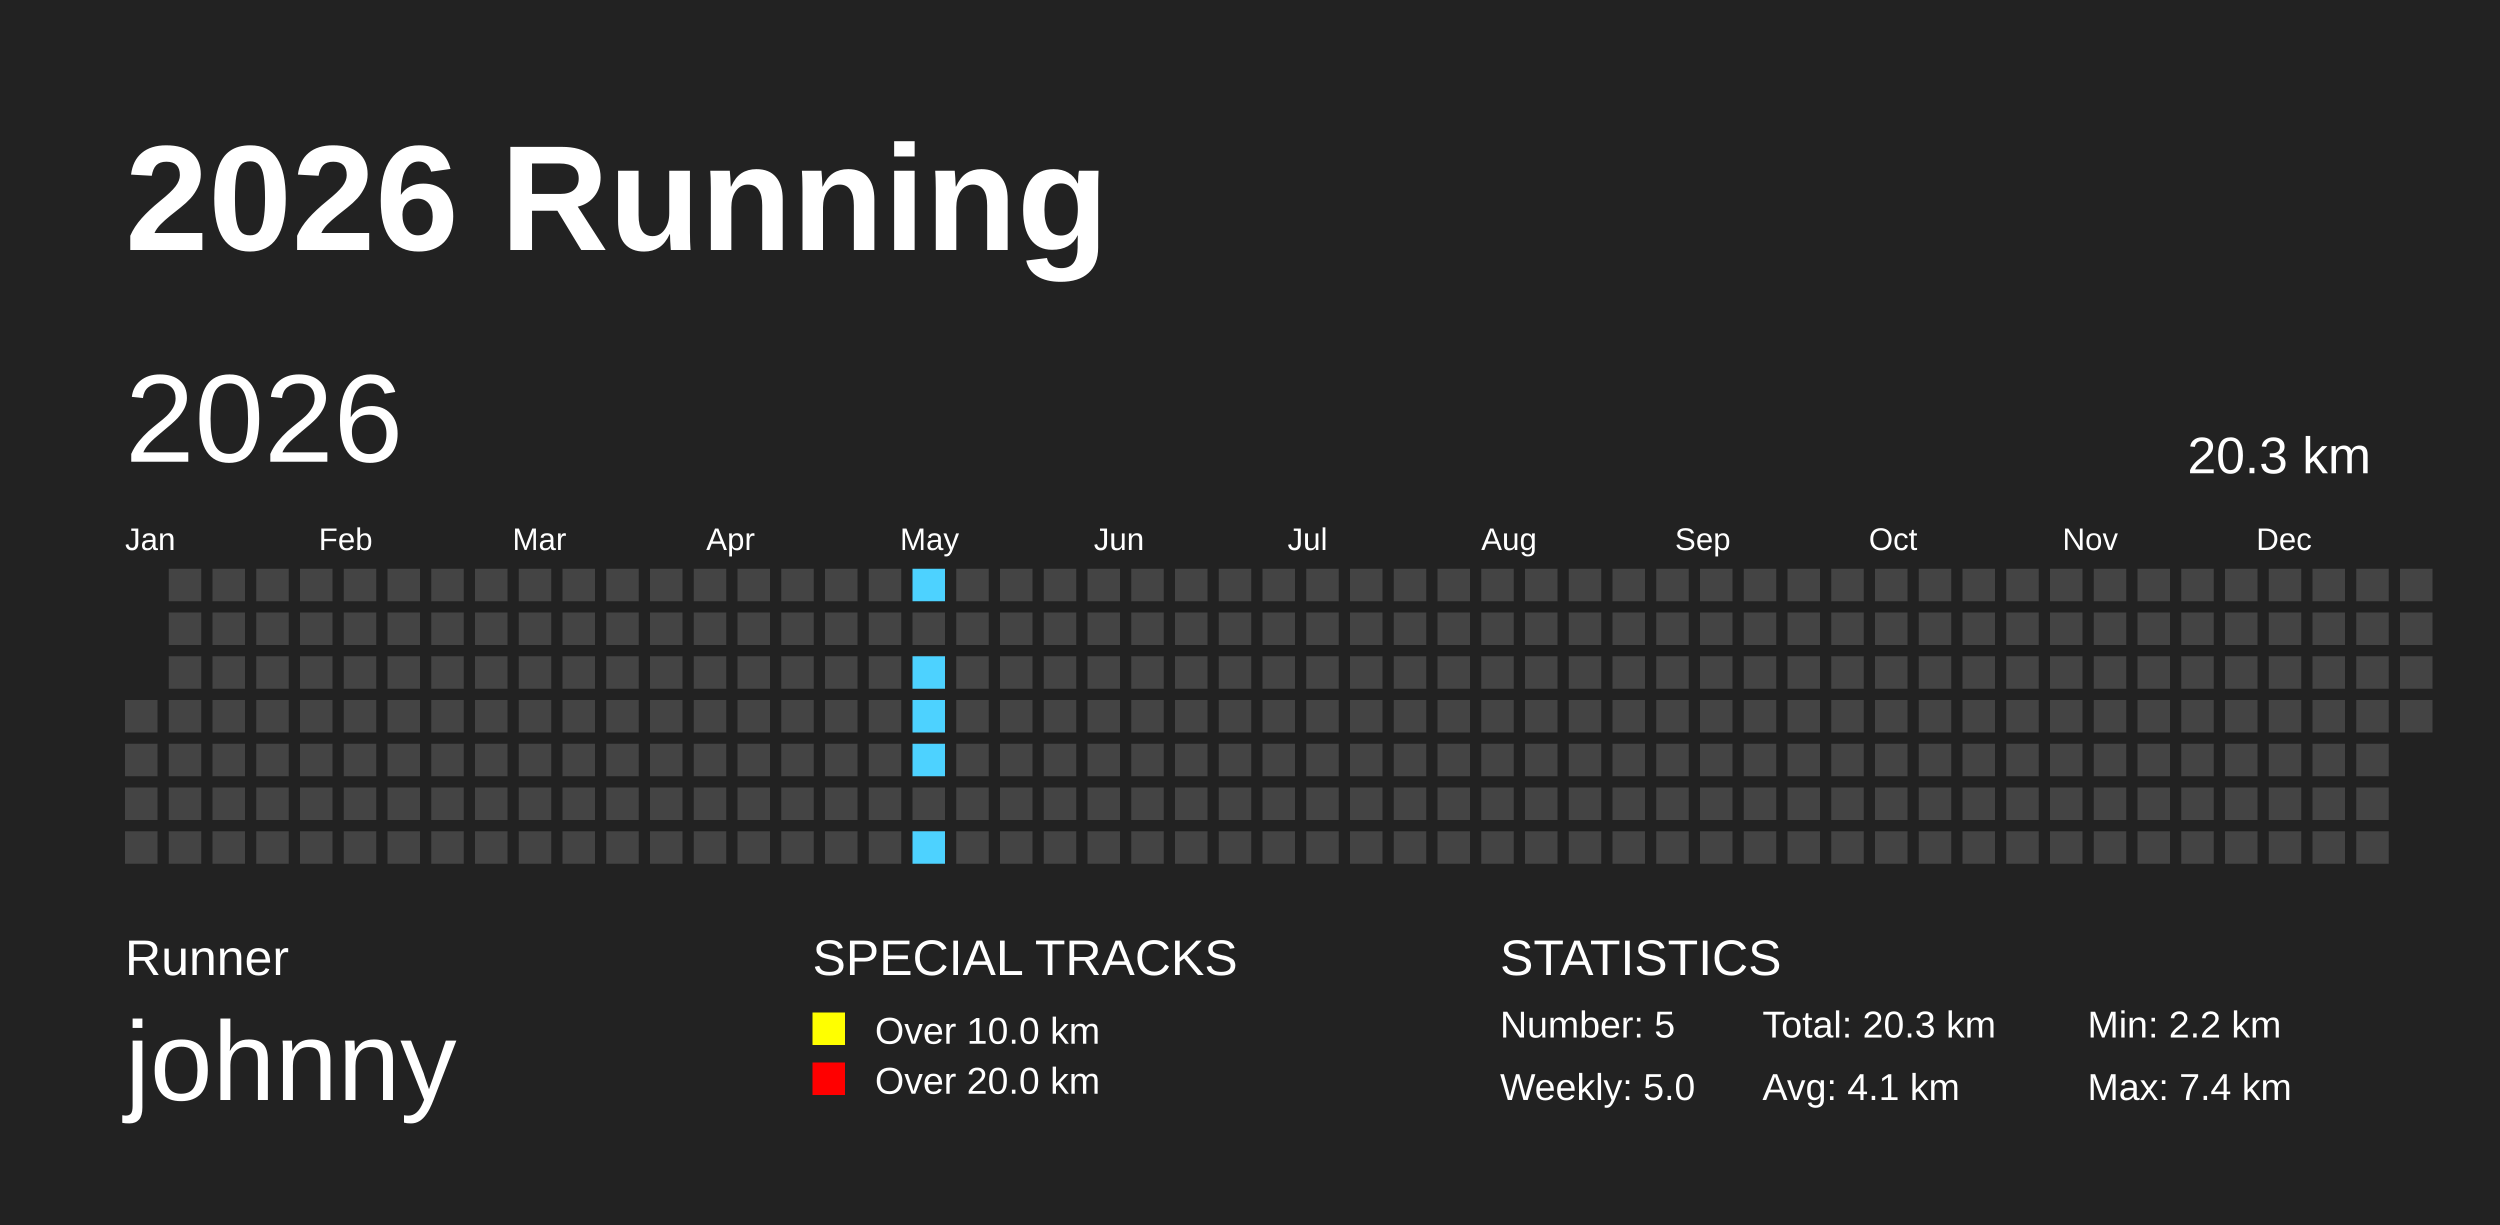
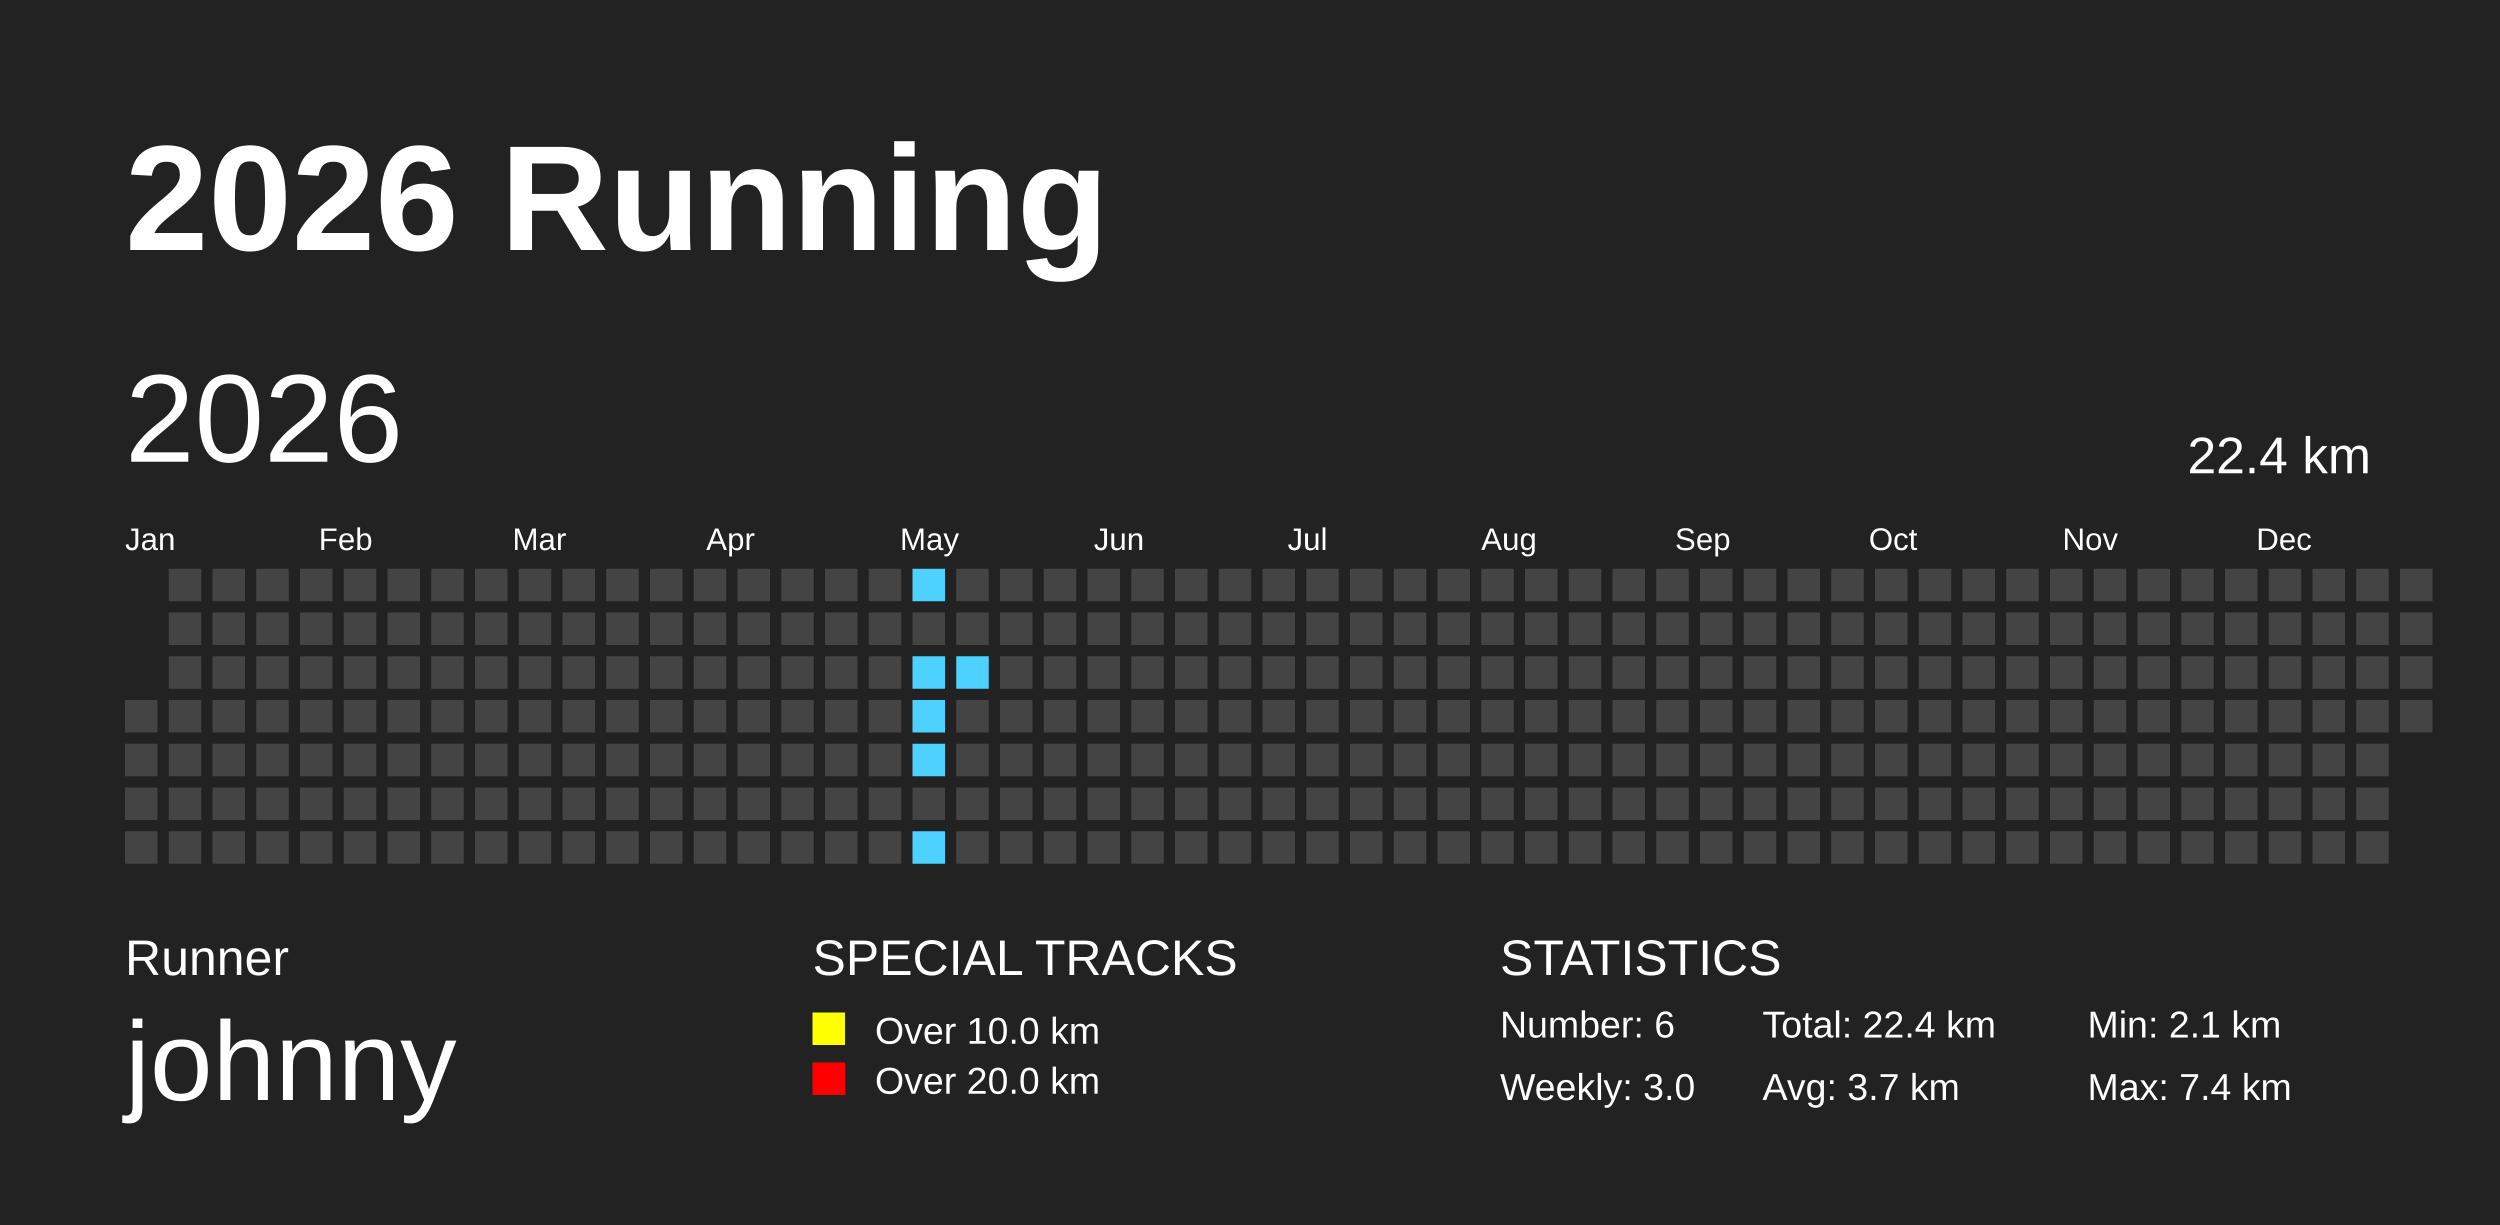
<svg xmlns="http://www.w3.org/2000/svg" baseProfile="full" height="98mm" version="1.1" viewBox="0,0,200,98" width="200mm">
  <defs>
    <pattern height="2" id="indoor-stripe" patternUnits="userSpaceOnUse" width="2">
      <line stroke="white" stroke-opacity="0.45" stroke-width="0.5" x1="0" x2="2" y1="2" y2="0" />
    </pattern>
  </defs>
  <rect fill="#222222" height="98" width="200" x="0" y="0" />
  <text fill="#FFFFFF" style="font-size:12px; font-family:Arial; font-weight:bold;" x="10" y="20">2026 Running</text>
  <text fill="#FFFFFF" style="font-size:4px; font-family:Arial" x="10" y="78">Runner</text>
  <text fill="#FFFFFF" style="font-size:9px; font-family:Arial" x="10" y="88">johnny</text>
  <text fill="#FFFFFF" style="font-size:4px; font-family:Arial" x="65" y="78">SPECIAL TRACKS</text>
  <rect fill="yellow" height="2.6" width="2.6" x="65" y="81" />
  <text fill="#FFFFFF" style="font-size:3px; font-family:Arial" x="70" y="83.5">Over 10.0 km</text>
  <rect fill="red" height="2.6" width="2.6" x="65" y="85" />
  <text fill="#FFFFFF" style="font-size:3px; font-family:Arial" x="70" y="87.5">Over 20.0 km</text>
  <text fill="#FFFFFF" style="font-size:4px; font-family:Arial" x="120" y="78">STATISTICS</text>
-   <text fill="#FFFFFF" style="font-size:3px; font-family:Arial" x="120" y="83">Number: 5</text>
-   <text fill="#FFFFFF" style="font-size:3px; font-family:Arial" x="120" y="88">Weekly: 5.0</text>
-   <text fill="#FFFFFF" style="font-size:3px; font-family:Arial" x="141" y="83">Total: 20.3 km</text>
-   <text fill="#FFFFFF" style="font-size:3px; font-family:Arial" x="141" y="88">Avg: 4.1 km</text>
-   <text fill="#FFFFFF" style="font-size:3px; font-family:Arial" x="167" y="83">Min: 2.2 km</text>
+   <text fill="#FFFFFF" style="font-size:3px; font-family:Arial" x="120" y="83">Number: 6</text>
+   <text fill="#FFFFFF" style="font-size:3px; font-family:Arial" x="120" y="88">Weekly: 3.0</text>
+   <text fill="#FFFFFF" style="font-size:3px; font-family:Arial" x="141" y="83">Total: 22.4 km</text>
+   <text fill="#FFFFFF" style="font-size:3px; font-family:Arial" x="141" y="88">Avg: 3.7 km</text>
+   <text fill="#FFFFFF" style="font-size:3px; font-family:Arial" x="167" y="83">Min: 2.1 km</text>
  <text fill="#FFFFFF" style="font-size:3px; font-family:Arial" x="167" y="88">Max: 7.4 km</text>
  <text dominant-baseline="hanging" fill="#FFFFFF" style="font-size:10.0px; font-family:Arial;" x="10" y="30">2026</text>
-   <text dominant-baseline="hanging" fill="#FFFFFF" style="font-size:4.125px; font-family:Arial;" x="175" y="35">20.3 km</text>
+   <text dominant-baseline="hanging" fill="#FFFFFF" style="font-size:4.125px; font-family:Arial;" x="175" y="35">22.4 km</text>
  <text fill="#FFFFFF" style="font-size:2.5px; font-family:Arial" x="10.0" y="44">Jan</text>
  <text fill="#FFFFFF" style="font-size:2.5px; font-family:Arial" x="25.5" y="44">Feb</text>
  <text fill="#FFFFFF" style="font-size:2.5px; font-family:Arial" x="41.0" y="44">Mar</text>
  <text fill="#FFFFFF" style="font-size:2.5px; font-family:Arial" x="56.5" y="44">Apr</text>
  <text fill="#FFFFFF" style="font-size:2.5px; font-family:Arial" x="72.0" y="44">May</text>
  <text fill="#FFFFFF" style="font-size:2.5px; font-family:Arial" x="87.5" y="44">Jun</text>
  <text fill="#FFFFFF" style="font-size:2.5px; font-family:Arial" x="103.0" y="44">Jul</text>
  <text fill="#FFFFFF" style="font-size:2.5px; font-family:Arial" x="118.5" y="44">Aug</text>
  <text fill="#FFFFFF" style="font-size:2.5px; font-family:Arial" x="134.0" y="44">Sep</text>
  <text fill="#FFFFFF" style="font-size:2.5px; font-family:Arial" x="149.5" y="44">Oct</text>
  <text fill="#FFFFFF" style="font-size:2.5px; font-family:Arial" x="165.0" y="44">Nov</text>
  <text fill="#FFFFFF" style="font-size:2.5px; font-family:Arial" x="180.5" y="44">Dec</text>
  <rect fill="#444444" height="2.6" width="2.6" x="10.0" y="56.0" />
  <rect fill="#444444" height="2.6" width="2.6" x="10.0" y="59.5" />
  <rect fill="#444444" height="2.6" width="2.6" x="10.0" y="63.0" />
  <rect fill="#444444" height="2.6" width="2.6" x="10.0" y="66.5" />
  <rect fill="#444444" height="2.6" width="2.6" x="13.5" y="45.5" />
  <rect fill="#444444" height="2.6" width="2.6" x="13.5" y="49.0" />
  <rect fill="#444444" height="2.6" width="2.6" x="13.5" y="52.5" />
  <rect fill="#444444" height="2.6" width="2.6" x="13.5" y="56.0" />
  <rect fill="#444444" height="2.6" width="2.6" x="13.5" y="59.5" />
  <rect fill="#444444" height="2.6" width="2.6" x="13.5" y="63.0" />
  <rect fill="#444444" height="2.6" width="2.6" x="13.5" y="66.5" />
  <rect fill="#444444" height="2.6" width="2.6" x="17.0" y="45.5" />
  <rect fill="#444444" height="2.6" width="2.6" x="17.0" y="49.0" />
  <rect fill="#444444" height="2.6" width="2.6" x="17.0" y="52.5" />
  <rect fill="#444444" height="2.6" width="2.6" x="17.0" y="56.0" />
  <rect fill="#444444" height="2.6" width="2.6" x="17.0" y="59.5" />
  <rect fill="#444444" height="2.6" width="2.6" x="17.0" y="63.0" />
  <rect fill="#444444" height="2.6" width="2.6" x="17.0" y="66.5" />
  <rect fill="#444444" height="2.6" width="2.6" x="20.5" y="45.5" />
  <rect fill="#444444" height="2.6" width="2.6" x="20.5" y="49.0" />
  <rect fill="#444444" height="2.6" width="2.6" x="20.5" y="52.5" />
  <rect fill="#444444" height="2.6" width="2.6" x="20.5" y="56.0" />
  <rect fill="#444444" height="2.6" width="2.6" x="20.5" y="59.5" />
  <rect fill="#444444" height="2.6" width="2.6" x="20.5" y="63.0" />
  <rect fill="#444444" height="2.6" width="2.6" x="20.5" y="66.5" />
  <rect fill="#444444" height="2.6" width="2.6" x="24.0" y="45.5" />
  <rect fill="#444444" height="2.6" width="2.6" x="24.0" y="49.0" />
  <rect fill="#444444" height="2.6" width="2.6" x="24.0" y="52.5" />
  <rect fill="#444444" height="2.6" width="2.6" x="24.0" y="56.0" />
  <rect fill="#444444" height="2.6" width="2.6" x="24.0" y="59.5" />
  <rect fill="#444444" height="2.6" width="2.6" x="24.0" y="63.0" />
  <rect fill="#444444" height="2.6" width="2.6" x="24.0" y="66.5" />
  <rect fill="#444444" height="2.6" width="2.6" x="27.5" y="45.5" />
  <rect fill="#444444" height="2.6" width="2.6" x="27.5" y="49.0" />
  <rect fill="#444444" height="2.6" width="2.6" x="27.5" y="52.5" />
  <rect fill="#444444" height="2.6" width="2.6" x="27.5" y="56.0" />
  <rect fill="#444444" height="2.6" width="2.6" x="27.5" y="59.5" />
  <rect fill="#444444" height="2.6" width="2.6" x="27.5" y="63.0" />
  <rect fill="#444444" height="2.6" width="2.6" x="27.5" y="66.5" />
  <rect fill="#444444" height="2.6" width="2.6" x="31.0" y="45.5" />
  <rect fill="#444444" height="2.6" width="2.6" x="31.0" y="49.0" />
  <rect fill="#444444" height="2.6" width="2.6" x="31.0" y="52.5" />
  <rect fill="#444444" height="2.6" width="2.6" x="31.0" y="56.0" />
  <rect fill="#444444" height="2.6" width="2.6" x="31.0" y="59.5" />
  <rect fill="#444444" height="2.6" width="2.6" x="31.0" y="63.0" />
  <rect fill="#444444" height="2.6" width="2.6" x="31.0" y="66.5" />
  <rect fill="#444444" height="2.6" width="2.6" x="34.5" y="45.5" />
  <rect fill="#444444" height="2.6" width="2.6" x="34.5" y="49.0" />
  <rect fill="#444444" height="2.6" width="2.6" x="34.5" y="52.5" />
  <rect fill="#444444" height="2.6" width="2.6" x="34.5" y="56.0" />
  <rect fill="#444444" height="2.6" width="2.6" x="34.5" y="59.5" />
  <rect fill="#444444" height="2.6" width="2.6" x="34.5" y="63.0" />
  <rect fill="#444444" height="2.6" width="2.6" x="34.5" y="66.5" />
  <rect fill="#444444" height="2.6" width="2.6" x="38.0" y="45.5" />
  <rect fill="#444444" height="2.6" width="2.6" x="38.0" y="49.0" />
  <rect fill="#444444" height="2.6" width="2.6" x="38.0" y="52.5" />
  <rect fill="#444444" height="2.6" width="2.6" x="38.0" y="56.0" />
  <rect fill="#444444" height="2.6" width="2.6" x="38.0" y="59.5" />
  <rect fill="#444444" height="2.6" width="2.6" x="38.0" y="63.0" />
  <rect fill="#444444" height="2.6" width="2.6" x="38.0" y="66.5" />
  <rect fill="#444444" height="2.6" width="2.6" x="41.5" y="45.5" />
  <rect fill="#444444" height="2.6" width="2.6" x="41.5" y="49.0" />
  <rect fill="#444444" height="2.6" width="2.6" x="41.5" y="52.5" />
  <rect fill="#444444" height="2.6" width="2.6" x="41.5" y="56.0" />
  <rect fill="#444444" height="2.6" width="2.6" x="41.5" y="59.5" />
  <rect fill="#444444" height="2.6" width="2.6" x="41.5" y="63.0" />
  <rect fill="#444444" height="2.6" width="2.6" x="41.5" y="66.5" />
  <rect fill="#444444" height="2.6" width="2.6" x="45.0" y="45.5" />
  <rect fill="#444444" height="2.6" width="2.6" x="45.0" y="49.0" />
  <rect fill="#444444" height="2.6" width="2.6" x="45.0" y="52.5" />
  <rect fill="#444444" height="2.6" width="2.6" x="45.0" y="56.0" />
  <rect fill="#444444" height="2.6" width="2.6" x="45.0" y="59.5" />
  <rect fill="#444444" height="2.6" width="2.6" x="45.0" y="63.0" />
  <rect fill="#444444" height="2.6" width="2.6" x="45.0" y="66.5" />
  <rect fill="#444444" height="2.6" width="2.6" x="48.5" y="45.5" />
  <rect fill="#444444" height="2.6" width="2.6" x="48.5" y="49.0" />
  <rect fill="#444444" height="2.6" width="2.6" x="48.5" y="52.5" />
  <rect fill="#444444" height="2.6" width="2.6" x="48.5" y="56.0" />
  <rect fill="#444444" height="2.6" width="2.6" x="48.5" y="59.5" />
  <rect fill="#444444" height="2.6" width="2.6" x="48.5" y="63.0" />
  <rect fill="#444444" height="2.6" width="2.6" x="48.5" y="66.5" />
  <rect fill="#444444" height="2.6" width="2.6" x="52.0" y="45.5" />
  <rect fill="#444444" height="2.6" width="2.6" x="52.0" y="49.0" />
  <rect fill="#444444" height="2.6" width="2.6" x="52.0" y="52.5" />
  <rect fill="#444444" height="2.6" width="2.6" x="52.0" y="56.0" />
  <rect fill="#444444" height="2.6" width="2.6" x="52.0" y="59.5" />
  <rect fill="#444444" height="2.6" width="2.6" x="52.0" y="63.0" />
  <rect fill="#444444" height="2.6" width="2.6" x="52.0" y="66.5" />
  <rect fill="#444444" height="2.6" width="2.6" x="55.5" y="45.5" />
  <rect fill="#444444" height="2.6" width="2.6" x="55.5" y="49.0" />
  <rect fill="#444444" height="2.6" width="2.6" x="55.5" y="52.5" />
  <rect fill="#444444" height="2.6" width="2.6" x="55.5" y="56.0" />
  <rect fill="#444444" height="2.6" width="2.6" x="55.5" y="59.5" />
  <rect fill="#444444" height="2.6" width="2.6" x="55.5" y="63.0" />
  <rect fill="#444444" height="2.6" width="2.6" x="55.5" y="66.5" />
  <rect fill="#444444" height="2.6" width="2.6" x="59.0" y="45.5" />
  <rect fill="#444444" height="2.6" width="2.6" x="59.0" y="49.0" />
  <rect fill="#444444" height="2.6" width="2.6" x="59.0" y="52.5" />
  <rect fill="#444444" height="2.6" width="2.6" x="59.0" y="56.0" />
  <rect fill="#444444" height="2.6" width="2.6" x="59.0" y="59.5" />
  <rect fill="#444444" height="2.6" width="2.6" x="59.0" y="63.0" />
  <rect fill="#444444" height="2.6" width="2.6" x="59.0" y="66.5" />
  <rect fill="#444444" height="2.6" width="2.6" x="62.5" y="45.5" />
  <rect fill="#444444" height="2.6" width="2.6" x="62.5" y="49.0" />
  <rect fill="#444444" height="2.6" width="2.6" x="62.5" y="52.5" />
  <rect fill="#444444" height="2.6" width="2.6" x="62.5" y="56.0" />
  <rect fill="#444444" height="2.6" width="2.6" x="62.5" y="59.5" />
  <rect fill="#444444" height="2.6" width="2.6" x="62.5" y="63.0" />
  <rect fill="#444444" height="2.6" width="2.6" x="62.5" y="66.5" />
  <rect fill="#444444" height="2.6" width="2.6" x="66.0" y="45.5" />
  <rect fill="#444444" height="2.6" width="2.6" x="66.0" y="49.0" />
  <rect fill="#444444" height="2.6" width="2.6" x="66.0" y="52.5" />
  <rect fill="#444444" height="2.6" width="2.6" x="66.0" y="56.0" />
  <rect fill="#444444" height="2.6" width="2.6" x="66.0" y="59.5" />
  <rect fill="#444444" height="2.6" width="2.6" x="66.0" y="63.0" />
  <rect fill="#444444" height="2.6" width="2.6" x="66.0" y="66.5" />
  <rect fill="#444444" height="2.6" width="2.6" x="69.5" y="45.5" />
  <rect fill="#444444" height="2.6" width="2.6" x="69.5" y="49.0" />
  <rect fill="#444444" height="2.6" width="2.6" x="69.5" y="52.5" />
  <rect fill="#444444" height="2.6" width="2.6" x="69.5" y="56.0" />
  <rect fill="#444444" height="2.6" width="2.6" x="69.5" y="59.5" />
  <rect fill="#444444" height="2.6" width="2.6" x="69.5" y="63.0" />
  <rect fill="#444444" height="2.6" width="2.6" x="69.5" y="66.5" />
  <rect fill="#4DD2FF" height="2.6" width="2.6" x="73.0" y="45.5" />
  <rect fill="#444444" height="2.6" width="2.6" x="73.0" y="49.0" />
  <rect fill="#4DD2FF" height="2.6" width="2.6" x="73.0" y="52.5" />
  <rect fill="#4DD2FF" height="2.6" width="2.6" x="73.0" y="56.0" />
  <rect fill="#4DD2FF" height="2.6" width="2.6" x="73.0" y="59.5" />
  <rect fill="#444444" height="2.6" width="2.6" x="73.0" y="63.0" />
  <rect fill="#4DD2FF" height="2.6" width="2.6" x="73.0" y="66.5" />
  <rect fill="#444444" height="2.6" width="2.6" x="76.5" y="45.5" />
  <rect fill="#444444" height="2.6" width="2.6" x="76.5" y="49.0" />
-   <rect fill="#444444" height="2.6" width="2.6" x="76.5" y="52.5" />
+   <rect fill="#4DD2FF" height="2.6" width="2.6" x="76.5" y="52.5" />
  <rect fill="#444444" height="2.6" width="2.6" x="76.5" y="56.0" />
  <rect fill="#444444" height="2.6" width="2.6" x="76.5" y="59.5" />
  <rect fill="#444444" height="2.6" width="2.6" x="76.5" y="63.0" />
  <rect fill="#444444" height="2.6" width="2.6" x="76.5" y="66.5" />
  <rect fill="#444444" height="2.6" width="2.6" x="80.0" y="45.5" />
  <rect fill="#444444" height="2.6" width="2.6" x="80.0" y="49.0" />
  <rect fill="#444444" height="2.6" width="2.6" x="80.0" y="52.5" />
  <rect fill="#444444" height="2.6" width="2.6" x="80.0" y="56.0" />
  <rect fill="#444444" height="2.6" width="2.6" x="80.0" y="59.5" />
  <rect fill="#444444" height="2.6" width="2.6" x="80.0" y="63.0" />
  <rect fill="#444444" height="2.6" width="2.6" x="80.0" y="66.5" />
  <rect fill="#444444" height="2.6" width="2.6" x="83.5" y="45.5" />
  <rect fill="#444444" height="2.6" width="2.6" x="83.5" y="49.0" />
  <rect fill="#444444" height="2.6" width="2.6" x="83.5" y="52.5" />
  <rect fill="#444444" height="2.6" width="2.6" x="83.5" y="56.0" />
  <rect fill="#444444" height="2.6" width="2.6" x="83.5" y="59.5" />
  <rect fill="#444444" height="2.6" width="2.6" x="83.5" y="63.0" />
  <rect fill="#444444" height="2.6" width="2.6" x="83.5" y="66.5" />
  <rect fill="#444444" height="2.6" width="2.6" x="87.0" y="45.5" />
  <rect fill="#444444" height="2.6" width="2.6" x="87.0" y="49.0" />
  <rect fill="#444444" height="2.6" width="2.6" x="87.0" y="52.5" />
  <rect fill="#444444" height="2.6" width="2.6" x="87.0" y="56.0" />
  <rect fill="#444444" height="2.6" width="2.6" x="87.0" y="59.5" />
  <rect fill="#444444" height="2.6" width="2.6" x="87.0" y="63.0" />
  <rect fill="#444444" height="2.6" width="2.6" x="87.0" y="66.5" />
  <rect fill="#444444" height="2.6" width="2.6" x="90.5" y="45.5" />
  <rect fill="#444444" height="2.6" width="2.6" x="90.5" y="49.0" />
  <rect fill="#444444" height="2.6" width="2.6" x="90.5" y="52.5" />
  <rect fill="#444444" height="2.6" width="2.6" x="90.5" y="56.0" />
  <rect fill="#444444" height="2.6" width="2.6" x="90.5" y="59.5" />
  <rect fill="#444444" height="2.6" width="2.6" x="90.5" y="63.0" />
  <rect fill="#444444" height="2.6" width="2.6" x="90.5" y="66.5" />
  <rect fill="#444444" height="2.6" width="2.6" x="94.0" y="45.5" />
  <rect fill="#444444" height="2.6" width="2.6" x="94.0" y="49.0" />
  <rect fill="#444444" height="2.6" width="2.6" x="94.0" y="52.5" />
  <rect fill="#444444" height="2.6" width="2.6" x="94.0" y="56.0" />
  <rect fill="#444444" height="2.6" width="2.6" x="94.0" y="59.5" />
  <rect fill="#444444" height="2.6" width="2.6" x="94.0" y="63.0" />
  <rect fill="#444444" height="2.6" width="2.6" x="94.0" y="66.5" />
  <rect fill="#444444" height="2.6" width="2.6" x="97.5" y="45.5" />
  <rect fill="#444444" height="2.6" width="2.6" x="97.5" y="49.0" />
  <rect fill="#444444" height="2.6" width="2.6" x="97.5" y="52.5" />
  <rect fill="#444444" height="2.6" width="2.6" x="97.5" y="56.0" />
  <rect fill="#444444" height="2.6" width="2.6" x="97.5" y="59.5" />
  <rect fill="#444444" height="2.6" width="2.6" x="97.5" y="63.0" />
  <rect fill="#444444" height="2.6" width="2.6" x="97.5" y="66.5" />
  <rect fill="#444444" height="2.6" width="2.6" x="101.0" y="45.5" />
  <rect fill="#444444" height="2.6" width="2.6" x="101.0" y="49.0" />
  <rect fill="#444444" height="2.6" width="2.6" x="101.0" y="52.5" />
  <rect fill="#444444" height="2.6" width="2.6" x="101.0" y="56.0" />
  <rect fill="#444444" height="2.6" width="2.6" x="101.0" y="59.5" />
  <rect fill="#444444" height="2.6" width="2.6" x="101.0" y="63.0" />
  <rect fill="#444444" height="2.6" width="2.6" x="101.0" y="66.5" />
  <rect fill="#444444" height="2.6" width="2.6" x="104.5" y="45.5" />
  <rect fill="#444444" height="2.6" width="2.6" x="104.5" y="49.0" />
  <rect fill="#444444" height="2.6" width="2.6" x="104.5" y="52.5" />
  <rect fill="#444444" height="2.6" width="2.6" x="104.5" y="56.0" />
  <rect fill="#444444" height="2.6" width="2.6" x="104.5" y="59.5" />
  <rect fill="#444444" height="2.6" width="2.6" x="104.5" y="63.0" />
  <rect fill="#444444" height="2.6" width="2.6" x="104.5" y="66.5" />
  <rect fill="#444444" height="2.6" width="2.6" x="108.0" y="45.5" />
  <rect fill="#444444" height="2.6" width="2.6" x="108.0" y="49.0" />
  <rect fill="#444444" height="2.6" width="2.6" x="108.0" y="52.5" />
  <rect fill="#444444" height="2.6" width="2.6" x="108.0" y="56.0" />
  <rect fill="#444444" height="2.6" width="2.6" x="108.0" y="59.5" />
  <rect fill="#444444" height="2.6" width="2.6" x="108.0" y="63.0" />
  <rect fill="#444444" height="2.6" width="2.6" x="108.0" y="66.5" />
  <rect fill="#444444" height="2.6" width="2.6" x="111.5" y="45.5" />
  <rect fill="#444444" height="2.6" width="2.6" x="111.5" y="49.0" />
  <rect fill="#444444" height="2.6" width="2.6" x="111.5" y="52.5" />
  <rect fill="#444444" height="2.6" width="2.6" x="111.5" y="56.0" />
  <rect fill="#444444" height="2.6" width="2.6" x="111.5" y="59.5" />
  <rect fill="#444444" height="2.6" width="2.6" x="111.5" y="63.0" />
  <rect fill="#444444" height="2.6" width="2.6" x="111.5" y="66.5" />
  <rect fill="#444444" height="2.6" width="2.6" x="115.0" y="45.5" />
  <rect fill="#444444" height="2.6" width="2.6" x="115.0" y="49.0" />
  <rect fill="#444444" height="2.6" width="2.6" x="115.0" y="52.5" />
  <rect fill="#444444" height="2.6" width="2.6" x="115.0" y="56.0" />
  <rect fill="#444444" height="2.6" width="2.6" x="115.0" y="59.5" />
  <rect fill="#444444" height="2.6" width="2.6" x="115.0" y="63.0" />
  <rect fill="#444444" height="2.6" width="2.6" x="115.0" y="66.5" />
  <rect fill="#444444" height="2.6" width="2.6" x="118.5" y="45.5" />
  <rect fill="#444444" height="2.6" width="2.6" x="118.5" y="49.0" />
  <rect fill="#444444" height="2.6" width="2.6" x="118.5" y="52.5" />
  <rect fill="#444444" height="2.6" width="2.6" x="118.5" y="56.0" />
  <rect fill="#444444" height="2.6" width="2.6" x="118.5" y="59.5" />
  <rect fill="#444444" height="2.6" width="2.6" x="118.5" y="63.0" />
  <rect fill="#444444" height="2.6" width="2.6" x="118.5" y="66.5" />
  <rect fill="#444444" height="2.6" width="2.6" x="122.0" y="45.5" />
  <rect fill="#444444" height="2.6" width="2.6" x="122.0" y="49.0" />
  <rect fill="#444444" height="2.6" width="2.6" x="122.0" y="52.5" />
  <rect fill="#444444" height="2.6" width="2.6" x="122.0" y="56.0" />
  <rect fill="#444444" height="2.6" width="2.6" x="122.0" y="59.5" />
  <rect fill="#444444" height="2.6" width="2.6" x="122.0" y="63.0" />
  <rect fill="#444444" height="2.6" width="2.6" x="122.0" y="66.5" />
  <rect fill="#444444" height="2.6" width="2.6" x="125.5" y="45.5" />
  <rect fill="#444444" height="2.6" width="2.6" x="125.5" y="49.0" />
  <rect fill="#444444" height="2.6" width="2.6" x="125.5" y="52.5" />
  <rect fill="#444444" height="2.6" width="2.6" x="125.5" y="56.0" />
  <rect fill="#444444" height="2.6" width="2.6" x="125.5" y="59.5" />
  <rect fill="#444444" height="2.6" width="2.6" x="125.5" y="63.0" />
  <rect fill="#444444" height="2.6" width="2.6" x="125.5" y="66.5" />
  <rect fill="#444444" height="2.6" width="2.6" x="129.0" y="45.5" />
  <rect fill="#444444" height="2.6" width="2.6" x="129.0" y="49.0" />
  <rect fill="#444444" height="2.6" width="2.6" x="129.0" y="52.5" />
  <rect fill="#444444" height="2.6" width="2.6" x="129.0" y="56.0" />
  <rect fill="#444444" height="2.6" width="2.6" x="129.0" y="59.5" />
  <rect fill="#444444" height="2.6" width="2.6" x="129.0" y="63.0" />
  <rect fill="#444444" height="2.6" width="2.6" x="129.0" y="66.5" />
  <rect fill="#444444" height="2.6" width="2.6" x="132.5" y="45.5" />
  <rect fill="#444444" height="2.6" width="2.6" x="132.5" y="49.0" />
  <rect fill="#444444" height="2.6" width="2.6" x="132.5" y="52.5" />
  <rect fill="#444444" height="2.6" width="2.6" x="132.5" y="56.0" />
  <rect fill="#444444" height="2.6" width="2.6" x="132.5" y="59.5" />
  <rect fill="#444444" height="2.6" width="2.6" x="132.5" y="63.0" />
  <rect fill="#444444" height="2.6" width="2.6" x="132.5" y="66.5" />
  <rect fill="#444444" height="2.6" width="2.6" x="136.0" y="45.5" />
  <rect fill="#444444" height="2.6" width="2.6" x="136.0" y="49.0" />
  <rect fill="#444444" height="2.6" width="2.6" x="136.0" y="52.5" />
  <rect fill="#444444" height="2.6" width="2.6" x="136.0" y="56.0" />
  <rect fill="#444444" height="2.6" width="2.6" x="136.0" y="59.5" />
  <rect fill="#444444" height="2.6" width="2.6" x="136.0" y="63.0" />
  <rect fill="#444444" height="2.6" width="2.6" x="136.0" y="66.5" />
  <rect fill="#444444" height="2.6" width="2.6" x="139.5" y="45.5" />
  <rect fill="#444444" height="2.6" width="2.6" x="139.5" y="49.0" />
  <rect fill="#444444" height="2.6" width="2.6" x="139.5" y="52.5" />
  <rect fill="#444444" height="2.6" width="2.6" x="139.5" y="56.0" />
  <rect fill="#444444" height="2.6" width="2.6" x="139.5" y="59.5" />
  <rect fill="#444444" height="2.6" width="2.6" x="139.5" y="63.0" />
  <rect fill="#444444" height="2.6" width="2.6" x="139.5" y="66.5" />
  <rect fill="#444444" height="2.6" width="2.6" x="143.0" y="45.5" />
  <rect fill="#444444" height="2.6" width="2.6" x="143.0" y="49.0" />
  <rect fill="#444444" height="2.6" width="2.6" x="143.0" y="52.5" />
  <rect fill="#444444" height="2.6" width="2.6" x="143.0" y="56.0" />
  <rect fill="#444444" height="2.6" width="2.6" x="143.0" y="59.5" />
  <rect fill="#444444" height="2.6" width="2.6" x="143.0" y="63.0" />
  <rect fill="#444444" height="2.6" width="2.6" x="143.0" y="66.5" />
  <rect fill="#444444" height="2.6" width="2.6" x="146.5" y="45.5" />
  <rect fill="#444444" height="2.6" width="2.6" x="146.5" y="49.0" />
  <rect fill="#444444" height="2.6" width="2.6" x="146.5" y="52.5" />
  <rect fill="#444444" height="2.6" width="2.6" x="146.5" y="56.0" />
  <rect fill="#444444" height="2.6" width="2.6" x="146.5" y="59.5" />
  <rect fill="#444444" height="2.6" width="2.6" x="146.5" y="63.0" />
  <rect fill="#444444" height="2.6" width="2.6" x="146.5" y="66.5" />
  <rect fill="#444444" height="2.6" width="2.6" x="150.0" y="45.5" />
  <rect fill="#444444" height="2.6" width="2.6" x="150.0" y="49.0" />
  <rect fill="#444444" height="2.6" width="2.6" x="150.0" y="52.5" />
  <rect fill="#444444" height="2.6" width="2.6" x="150.0" y="56.0" />
  <rect fill="#444444" height="2.6" width="2.6" x="150.0" y="59.5" />
  <rect fill="#444444" height="2.6" width="2.6" x="150.0" y="63.0" />
  <rect fill="#444444" height="2.6" width="2.6" x="150.0" y="66.5" />
  <rect fill="#444444" height="2.6" width="2.6" x="153.5" y="45.5" />
  <rect fill="#444444" height="2.6" width="2.6" x="153.5" y="49.0" />
  <rect fill="#444444" height="2.6" width="2.6" x="153.5" y="52.5" />
  <rect fill="#444444" height="2.6" width="2.6" x="153.5" y="56.0" />
  <rect fill="#444444" height="2.6" width="2.6" x="153.5" y="59.5" />
  <rect fill="#444444" height="2.6" width="2.6" x="153.5" y="63.0" />
  <rect fill="#444444" height="2.6" width="2.6" x="153.5" y="66.5" />
  <rect fill="#444444" height="2.6" width="2.6" x="157.0" y="45.5" />
  <rect fill="#444444" height="2.6" width="2.6" x="157.0" y="49.0" />
  <rect fill="#444444" height="2.6" width="2.6" x="157.0" y="52.5" />
  <rect fill="#444444" height="2.6" width="2.6" x="157.0" y="56.0" />
  <rect fill="#444444" height="2.6" width="2.6" x="157.0" y="59.5" />
  <rect fill="#444444" height="2.6" width="2.6" x="157.0" y="63.0" />
  <rect fill="#444444" height="2.6" width="2.6" x="157.0" y="66.5" />
  <rect fill="#444444" height="2.6" width="2.6" x="160.5" y="45.5" />
  <rect fill="#444444" height="2.6" width="2.6" x="160.5" y="49.0" />
  <rect fill="#444444" height="2.6" width="2.6" x="160.5" y="52.5" />
  <rect fill="#444444" height="2.6" width="2.6" x="160.5" y="56.0" />
  <rect fill="#444444" height="2.6" width="2.6" x="160.5" y="59.5" />
  <rect fill="#444444" height="2.6" width="2.6" x="160.5" y="63.0" />
  <rect fill="#444444" height="2.6" width="2.6" x="160.5" y="66.5" />
  <rect fill="#444444" height="2.6" width="2.6" x="164.0" y="45.5" />
  <rect fill="#444444" height="2.6" width="2.6" x="164.0" y="49.0" />
  <rect fill="#444444" height="2.6" width="2.6" x="164.0" y="52.5" />
  <rect fill="#444444" height="2.6" width="2.6" x="164.0" y="56.0" />
  <rect fill="#444444" height="2.6" width="2.6" x="164.0" y="59.5" />
  <rect fill="#444444" height="2.6" width="2.6" x="164.0" y="63.0" />
  <rect fill="#444444" height="2.6" width="2.6" x="164.0" y="66.5" />
  <rect fill="#444444" height="2.6" width="2.6" x="167.5" y="45.5" />
  <rect fill="#444444" height="2.6" width="2.6" x="167.5" y="49.0" />
  <rect fill="#444444" height="2.6" width="2.6" x="167.5" y="52.5" />
  <rect fill="#444444" height="2.6" width="2.6" x="167.5" y="56.0" />
  <rect fill="#444444" height="2.6" width="2.6" x="167.5" y="59.5" />
  <rect fill="#444444" height="2.6" width="2.6" x="167.5" y="63.0" />
  <rect fill="#444444" height="2.6" width="2.6" x="167.5" y="66.5" />
  <rect fill="#444444" height="2.6" width="2.6" x="171.0" y="45.5" />
  <rect fill="#444444" height="2.6" width="2.6" x="171.0" y="49.0" />
  <rect fill="#444444" height="2.6" width="2.6" x="171.0" y="52.5" />
  <rect fill="#444444" height="2.6" width="2.6" x="171.0" y="56.0" />
  <rect fill="#444444" height="2.6" width="2.6" x="171.0" y="59.5" />
  <rect fill="#444444" height="2.6" width="2.6" x="171.0" y="63.0" />
  <rect fill="#444444" height="2.6" width="2.6" x="171.0" y="66.5" />
  <rect fill="#444444" height="2.6" width="2.6" x="174.5" y="45.5" />
  <rect fill="#444444" height="2.6" width="2.6" x="174.5" y="49.0" />
  <rect fill="#444444" height="2.6" width="2.6" x="174.5" y="52.5" />
  <rect fill="#444444" height="2.6" width="2.6" x="174.5" y="56.0" />
  <rect fill="#444444" height="2.6" width="2.6" x="174.5" y="59.5" />
  <rect fill="#444444" height="2.6" width="2.6" x="174.5" y="63.0" />
  <rect fill="#444444" height="2.6" width="2.6" x="174.5" y="66.5" />
  <rect fill="#444444" height="2.6" width="2.6" x="178.0" y="45.5" />
  <rect fill="#444444" height="2.6" width="2.6" x="178.0" y="49.0" />
  <rect fill="#444444" height="2.6" width="2.6" x="178.0" y="52.5" />
  <rect fill="#444444" height="2.6" width="2.6" x="178.0" y="56.0" />
  <rect fill="#444444" height="2.6" width="2.6" x="178.0" y="59.5" />
  <rect fill="#444444" height="2.6" width="2.6" x="178.0" y="63.0" />
  <rect fill="#444444" height="2.6" width="2.6" x="178.0" y="66.5" />
  <rect fill="#444444" height="2.6" width="2.6" x="181.5" y="45.5" />
  <rect fill="#444444" height="2.6" width="2.6" x="181.5" y="49.0" />
  <rect fill="#444444" height="2.6" width="2.6" x="181.5" y="52.5" />
  <rect fill="#444444" height="2.6" width="2.6" x="181.5" y="56.0" />
  <rect fill="#444444" height="2.6" width="2.6" x="181.5" y="59.5" />
  <rect fill="#444444" height="2.6" width="2.6" x="181.5" y="63.0" />
  <rect fill="#444444" height="2.6" width="2.6" x="181.5" y="66.5" />
  <rect fill="#444444" height="2.6" width="2.6" x="185.0" y="45.5" />
  <rect fill="#444444" height="2.6" width="2.6" x="185.0" y="49.0" />
  <rect fill="#444444" height="2.6" width="2.6" x="185.0" y="52.5" />
  <rect fill="#444444" height="2.6" width="2.6" x="185.0" y="56.0" />
  <rect fill="#444444" height="2.6" width="2.6" x="185.0" y="59.5" />
  <rect fill="#444444" height="2.6" width="2.6" x="185.0" y="63.0" />
  <rect fill="#444444" height="2.6" width="2.6" x="185.0" y="66.5" />
  <rect fill="#444444" height="2.6" width="2.6" x="188.5" y="45.5" />
  <rect fill="#444444" height="2.6" width="2.6" x="188.5" y="49.0" />
  <rect fill="#444444" height="2.6" width="2.6" x="188.5" y="52.5" />
  <rect fill="#444444" height="2.6" width="2.6" x="188.5" y="56.0" />
  <rect fill="#444444" height="2.6" width="2.6" x="188.5" y="59.5" />
  <rect fill="#444444" height="2.6" width="2.6" x="188.5" y="63.0" />
  <rect fill="#444444" height="2.6" width="2.6" x="188.5" y="66.5" />
  <rect fill="#444444" height="2.6" width="2.6" x="192.0" y="45.5" />
  <rect fill="#444444" height="2.6" width="2.6" x="192.0" y="49.0" />
  <rect fill="#444444" height="2.6" width="2.6" x="192.0" y="52.5" />
  <rect fill="#444444" height="2.6" width="2.6" x="192.0" y="56.0" />
</svg>
